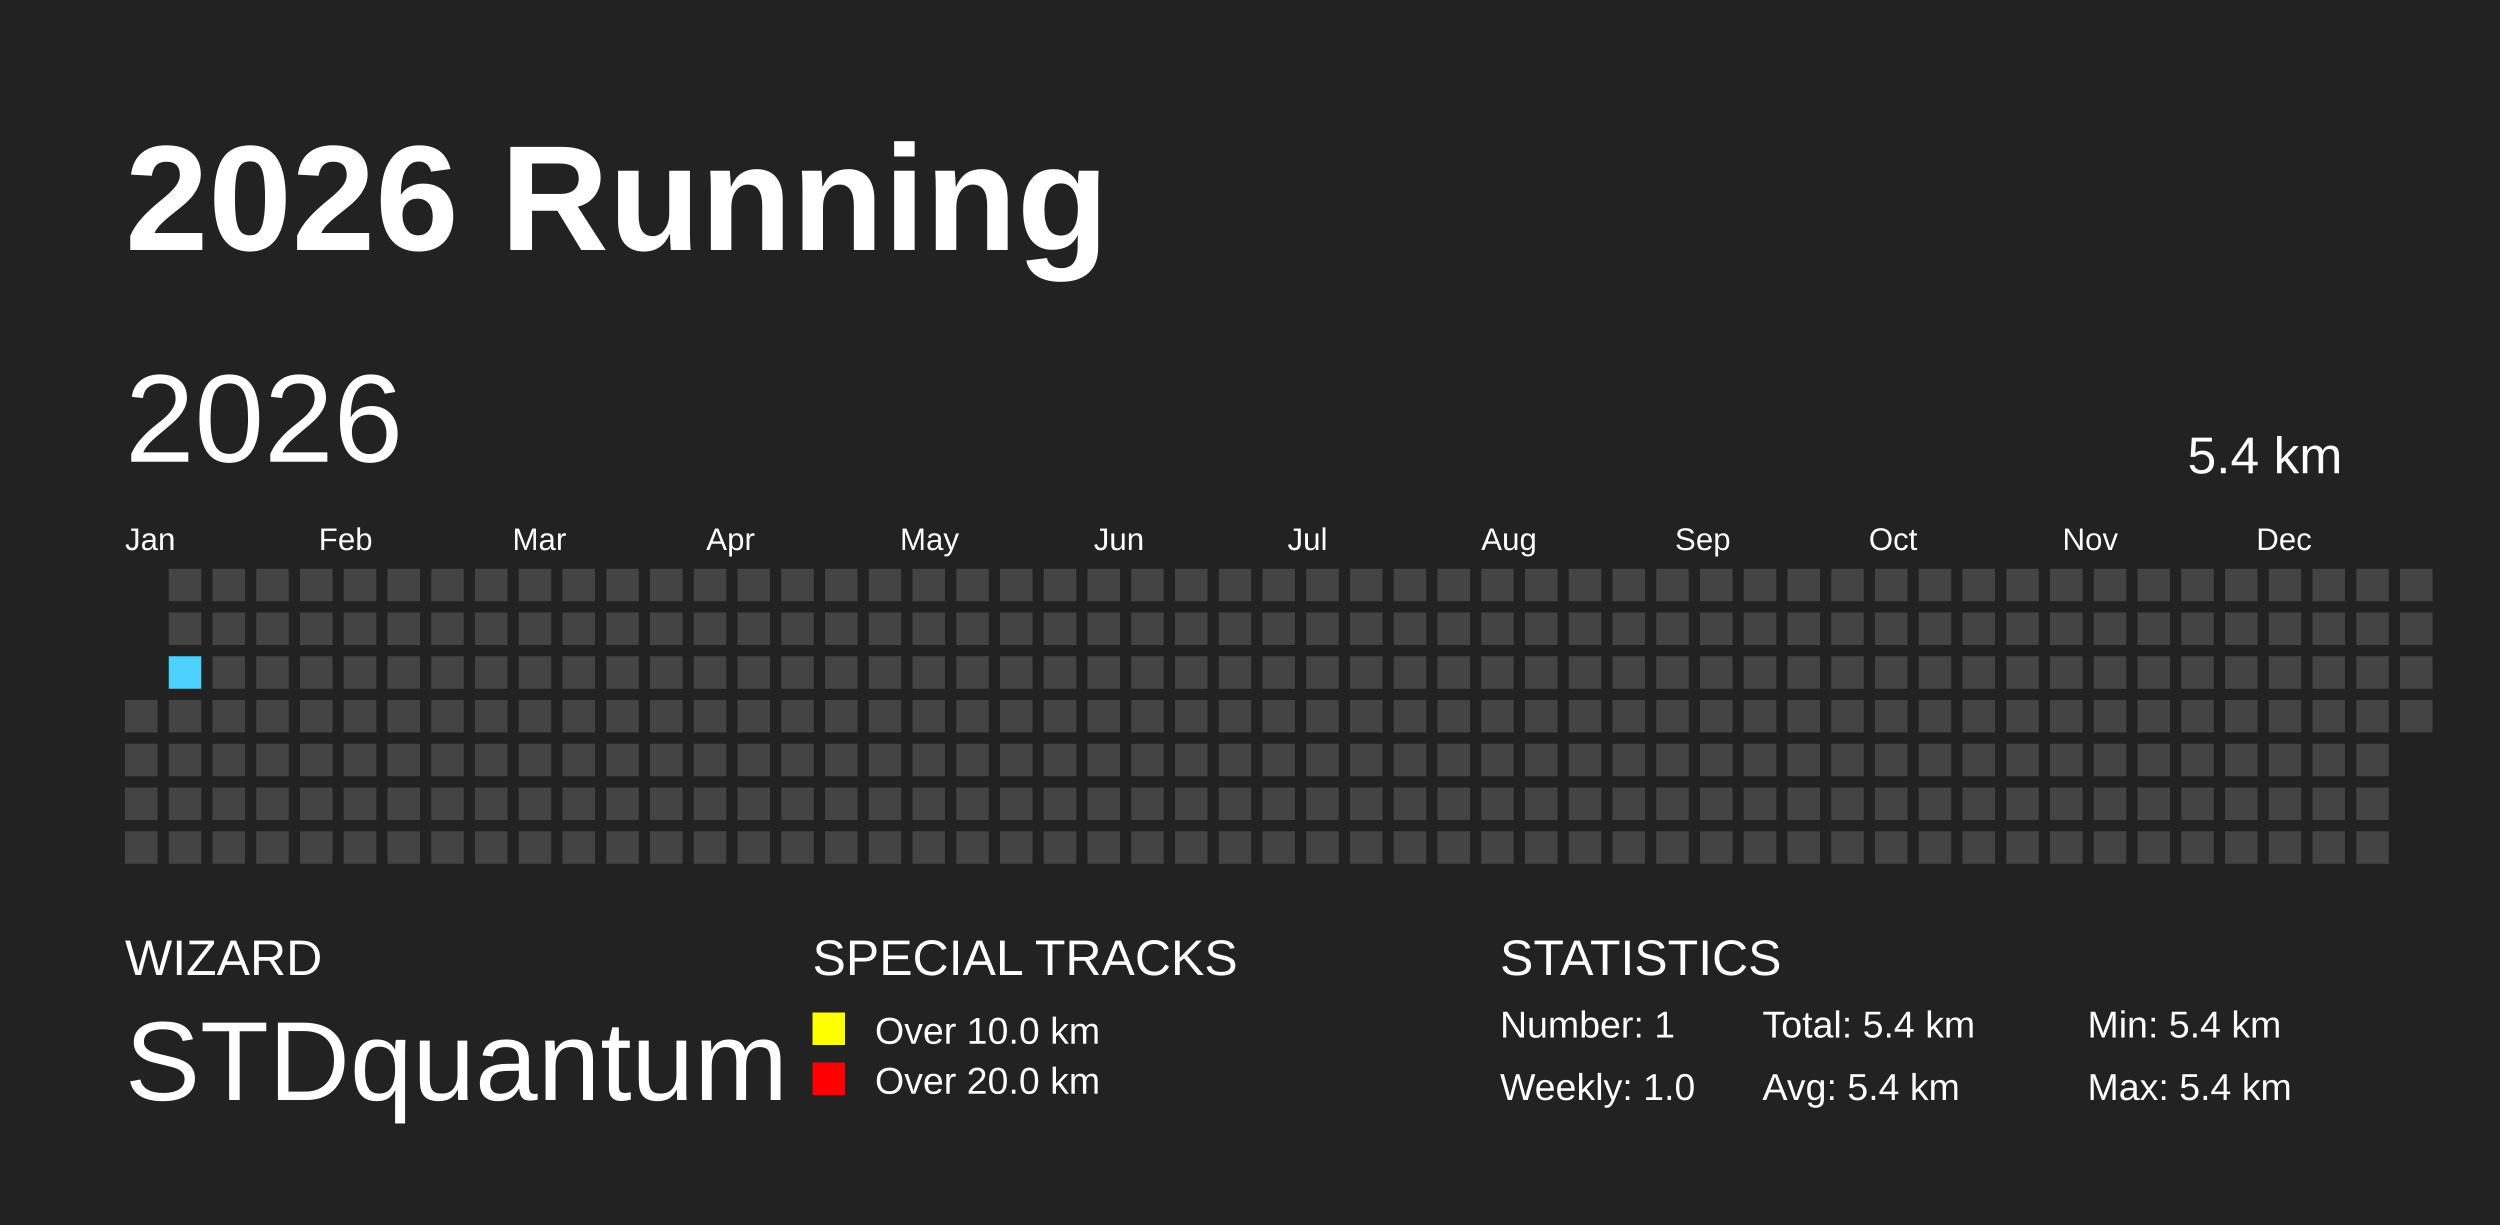
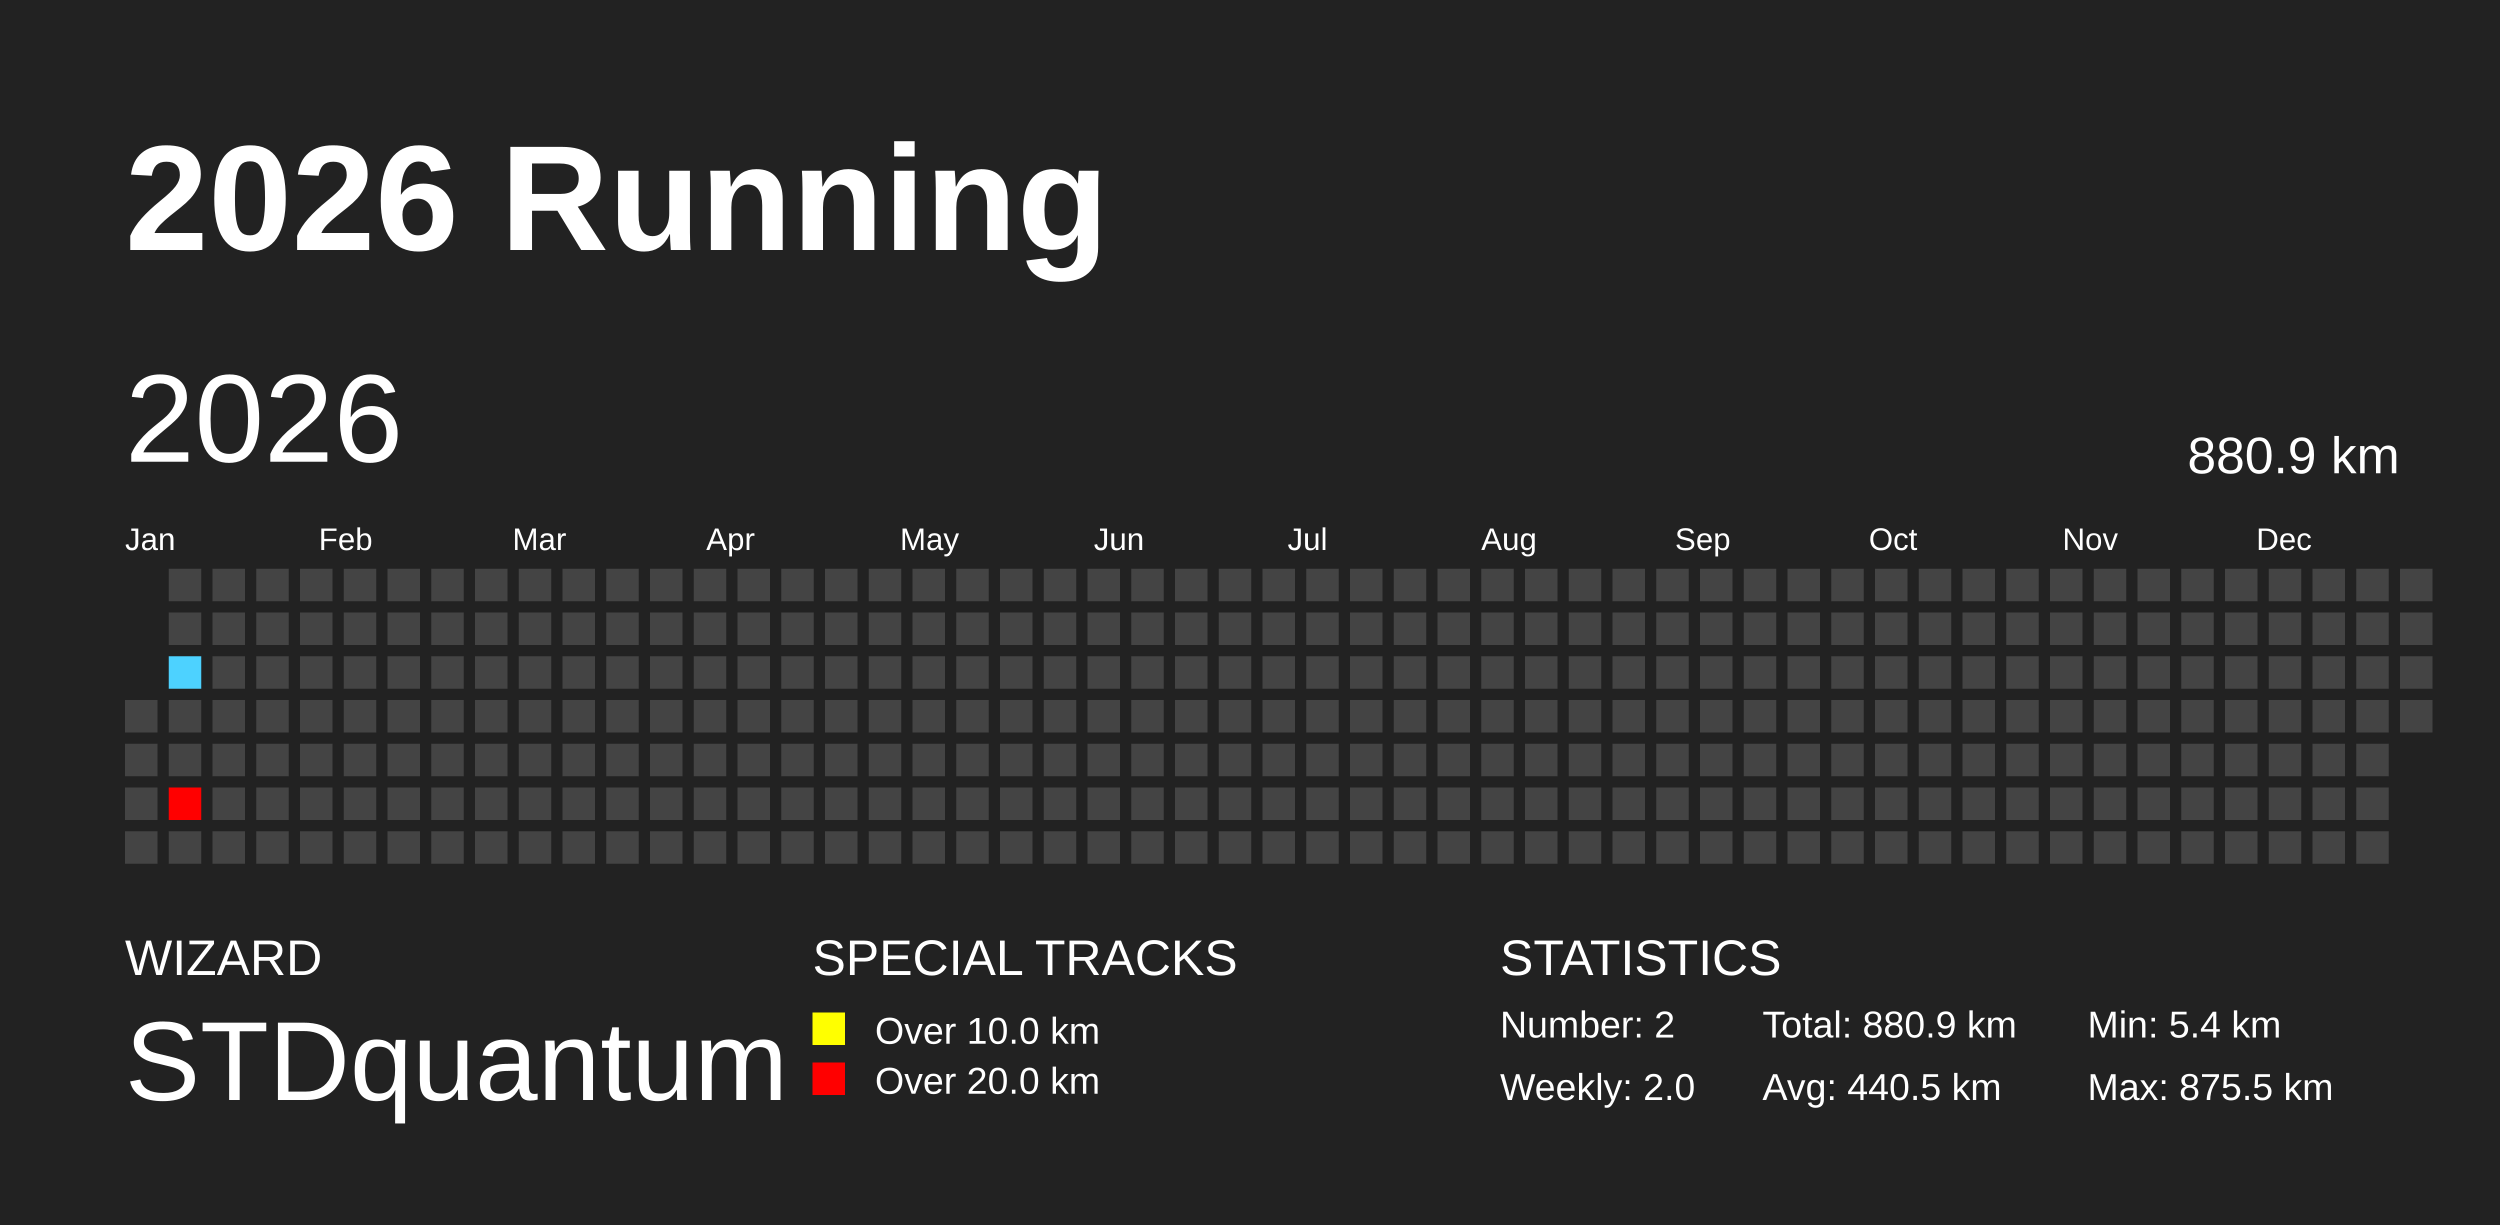
<svg xmlns="http://www.w3.org/2000/svg" baseProfile="full" height="98mm" version="1.1" viewBox="0,0,200,98" width="200mm">
  <defs />
  <rect fill="#222222" height="98" width="200" x="0" y="0" />
  <text fill="#FFFFFF" style="font-size:12px; font-family:Arial; font-weight:bold;" x="10" y="20">2026 Running</text>
  <text fill="#FFFFFF" style="font-size:4px; font-family:Arial" x="10" y="78">WIZARD</text>
  <text fill="#FFFFFF" style="font-size:9px; font-family:Arial" x="10" y="88">STDquantum</text>
  <text fill="#FFFFFF" style="font-size:4px; font-family:Arial" x="65" y="78">SPECIAL TRACKS</text>
  <rect fill="yellow" height="2.6" width="2.6" x="65" y="81" />
  <text fill="#FFFFFF" style="font-size:3px; font-family:Arial" x="70" y="83.5">Over 10.0 km</text>
  <rect fill="red" height="2.6" width="2.6" x="65" y="85" />
  <text fill="#FFFFFF" style="font-size:3px; font-family:Arial" x="70" y="87.5">Over 20.0 km</text>
  <text fill="#FFFFFF" style="font-size:4px; font-family:Arial" x="120" y="78">STATISTICS</text>
-   <text fill="#FFFFFF" style="font-size:3px; font-family:Arial" x="120" y="83">Number: 1</text>
-   <text fill="#FFFFFF" style="font-size:3px; font-family:Arial" x="120" y="88">Weekly: 1.0</text>
-   <text fill="#FFFFFF" style="font-size:3px; font-family:Arial" x="141" y="83">Total: 5.4 km</text>
-   <text fill="#FFFFFF" style="font-size:3px; font-family:Arial" x="141" y="88">Avg: 5.4 km</text>
+   <text fill="#FFFFFF" style="font-size:3px; font-family:Arial" x="120" y="83">Number: 2</text>
+   <text fill="#FFFFFF" style="font-size:3px; font-family:Arial" x="120" y="88">Weekly: 2.0</text>
+   <text fill="#FFFFFF" style="font-size:3px; font-family:Arial" x="141" y="83">Total: 880.9 km</text>
+   <text fill="#FFFFFF" style="font-size:3px; font-family:Arial" x="141" y="88">Avg: 440.5 km</text>
  <text fill="#FFFFFF" style="font-size:3px; font-family:Arial" x="167" y="83">Min: 5.4 km</text>
-   <text fill="#FFFFFF" style="font-size:3px; font-family:Arial" x="167" y="88">Max: 5.4 km</text>
+   <text fill="#FFFFFF" style="font-size:3px; font-family:Arial" x="167" y="88">Max: 875.5 km</text>
  <text dominant-baseline="hanging" fill="#FFFFFF" style="font-size:10.0px; font-family:Arial;" x="10" y="30">2026</text>
-   <text dominant-baseline="hanging" fill="#FFFFFF" style="font-size:4.125px; font-family:Arial;" x="175" y="35">5.4 km</text>
+   <text dominant-baseline="hanging" fill="#FFFFFF" style="font-size:4.125px; font-family:Arial;" x="175" y="35">880.9 km</text>
  <text fill="#FFFFFF" style="font-size:2.5px; font-family:Arial" x="10.0" y="44">Jan</text>
  <text fill="#FFFFFF" style="font-size:2.5px; font-family:Arial" x="25.5" y="44">Feb</text>
  <text fill="#FFFFFF" style="font-size:2.5px; font-family:Arial" x="41.0" y="44">Mar</text>
  <text fill="#FFFFFF" style="font-size:2.5px; font-family:Arial" x="56.5" y="44">Apr</text>
  <text fill="#FFFFFF" style="font-size:2.5px; font-family:Arial" x="72.0" y="44">May</text>
  <text fill="#FFFFFF" style="font-size:2.5px; font-family:Arial" x="87.5" y="44">Jun</text>
  <text fill="#FFFFFF" style="font-size:2.5px; font-family:Arial" x="103.0" y="44">Jul</text>
  <text fill="#FFFFFF" style="font-size:2.5px; font-family:Arial" x="118.5" y="44">Aug</text>
  <text fill="#FFFFFF" style="font-size:2.5px; font-family:Arial" x="134.0" y="44">Sep</text>
  <text fill="#FFFFFF" style="font-size:2.5px; font-family:Arial" x="149.5" y="44">Oct</text>
  <text fill="#FFFFFF" style="font-size:2.5px; font-family:Arial" x="165.0" y="44">Nov</text>
  <text fill="#FFFFFF" style="font-size:2.5px; font-family:Arial" x="180.5" y="44">Dec</text>
  <rect fill="#444444" height="2.6" width="2.6" x="10.0" y="56.0" />
  <rect fill="#444444" height="2.6" width="2.6" x="10.0" y="59.5" />
  <rect fill="#444444" height="2.6" width="2.6" x="10.0" y="63.0" />
  <rect fill="#444444" height="2.6" width="2.6" x="10.0" y="66.5" />
  <rect fill="#444444" height="2.6" width="2.6" x="13.5" y="45.5" />
  <rect fill="#444444" height="2.6" width="2.6" x="13.5" y="49.0" />
-   <rect fill="#4DD2FF" height="2.6" width="2.6" x="13.5" y="52.5" />
+   <rect fill="#4dd2ff" height="2.6" width="2.6" x="13.5" y="52.5" />
  <rect fill="#444444" height="2.6" width="2.6" x="13.5" y="56.0" />
  <rect fill="#444444" height="2.6" width="2.6" x="13.5" y="59.5" />
-   <rect fill="#444444" height="2.6" width="2.6" x="13.5" y="63.0" />
+   <rect fill="red" height="2.6" width="2.6" x="13.5" y="63.0" />
  <rect fill="#444444" height="2.6" width="2.6" x="13.5" y="66.5" />
  <rect fill="#444444" height="2.6" width="2.6" x="17.0" y="45.5" />
  <rect fill="#444444" height="2.6" width="2.6" x="17.0" y="49.0" />
  <rect fill="#444444" height="2.6" width="2.6" x="17.0" y="52.5" />
  <rect fill="#444444" height="2.6" width="2.6" x="17.0" y="56.0" />
  <rect fill="#444444" height="2.6" width="2.6" x="17.0" y="59.5" />
  <rect fill="#444444" height="2.6" width="2.6" x="17.0" y="63.0" />
  <rect fill="#444444" height="2.6" width="2.6" x="17.0" y="66.5" />
  <rect fill="#444444" height="2.6" width="2.6" x="20.5" y="45.5" />
  <rect fill="#444444" height="2.6" width="2.6" x="20.5" y="49.0" />
  <rect fill="#444444" height="2.6" width="2.6" x="20.5" y="52.5" />
  <rect fill="#444444" height="2.6" width="2.6" x="20.5" y="56.0" />
  <rect fill="#444444" height="2.6" width="2.6" x="20.5" y="59.5" />
  <rect fill="#444444" height="2.6" width="2.6" x="20.5" y="63.0" />
  <rect fill="#444444" height="2.6" width="2.6" x="20.5" y="66.5" />
  <rect fill="#444444" height="2.6" width="2.6" x="24.0" y="45.5" />
  <rect fill="#444444" height="2.6" width="2.6" x="24.0" y="49.0" />
  <rect fill="#444444" height="2.6" width="2.6" x="24.0" y="52.5" />
  <rect fill="#444444" height="2.6" width="2.6" x="24.0" y="56.0" />
  <rect fill="#444444" height="2.6" width="2.6" x="24.0" y="59.5" />
  <rect fill="#444444" height="2.6" width="2.6" x="24.0" y="63.0" />
  <rect fill="#444444" height="2.6" width="2.6" x="24.0" y="66.5" />
  <rect fill="#444444" height="2.6" width="2.6" x="27.5" y="45.5" />
  <rect fill="#444444" height="2.6" width="2.6" x="27.5" y="49.0" />
  <rect fill="#444444" height="2.6" width="2.6" x="27.5" y="52.5" />
  <rect fill="#444444" height="2.6" width="2.6" x="27.5" y="56.0" />
  <rect fill="#444444" height="2.6" width="2.6" x="27.5" y="59.5" />
  <rect fill="#444444" height="2.6" width="2.6" x="27.5" y="63.0" />
  <rect fill="#444444" height="2.6" width="2.6" x="27.5" y="66.5" />
  <rect fill="#444444" height="2.6" width="2.6" x="31.0" y="45.5" />
  <rect fill="#444444" height="2.6" width="2.6" x="31.0" y="49.0" />
  <rect fill="#444444" height="2.6" width="2.6" x="31.0" y="52.5" />
  <rect fill="#444444" height="2.6" width="2.6" x="31.0" y="56.0" />
  <rect fill="#444444" height="2.6" width="2.6" x="31.0" y="59.5" />
  <rect fill="#444444" height="2.6" width="2.6" x="31.0" y="63.0" />
  <rect fill="#444444" height="2.6" width="2.6" x="31.0" y="66.5" />
  <rect fill="#444444" height="2.6" width="2.6" x="34.5" y="45.5" />
  <rect fill="#444444" height="2.6" width="2.6" x="34.5" y="49.0" />
  <rect fill="#444444" height="2.6" width="2.6" x="34.5" y="52.5" />
  <rect fill="#444444" height="2.6" width="2.6" x="34.5" y="56.0" />
  <rect fill="#444444" height="2.6" width="2.6" x="34.5" y="59.5" />
  <rect fill="#444444" height="2.6" width="2.6" x="34.5" y="63.0" />
  <rect fill="#444444" height="2.6" width="2.6" x="34.5" y="66.5" />
  <rect fill="#444444" height="2.6" width="2.6" x="38.0" y="45.5" />
  <rect fill="#444444" height="2.6" width="2.6" x="38.0" y="49.0" />
  <rect fill="#444444" height="2.6" width="2.6" x="38.0" y="52.5" />
  <rect fill="#444444" height="2.6" width="2.6" x="38.0" y="56.0" />
  <rect fill="#444444" height="2.6" width="2.6" x="38.0" y="59.5" />
  <rect fill="#444444" height="2.6" width="2.6" x="38.0" y="63.0" />
  <rect fill="#444444" height="2.6" width="2.6" x="38.0" y="66.5" />
  <rect fill="#444444" height="2.6" width="2.6" x="41.5" y="45.5" />
  <rect fill="#444444" height="2.6" width="2.6" x="41.5" y="49.0" />
  <rect fill="#444444" height="2.6" width="2.6" x="41.5" y="52.5" />
  <rect fill="#444444" height="2.6" width="2.6" x="41.5" y="56.0" />
  <rect fill="#444444" height="2.6" width="2.6" x="41.5" y="59.5" />
  <rect fill="#444444" height="2.6" width="2.6" x="41.5" y="63.0" />
  <rect fill="#444444" height="2.6" width="2.6" x="41.5" y="66.5" />
  <rect fill="#444444" height="2.6" width="2.6" x="45.0" y="45.5" />
  <rect fill="#444444" height="2.6" width="2.6" x="45.0" y="49.0" />
  <rect fill="#444444" height="2.6" width="2.6" x="45.0" y="52.5" />
  <rect fill="#444444" height="2.6" width="2.6" x="45.0" y="56.0" />
  <rect fill="#444444" height="2.6" width="2.6" x="45.0" y="59.5" />
  <rect fill="#444444" height="2.6" width="2.6" x="45.0" y="63.0" />
  <rect fill="#444444" height="2.6" width="2.6" x="45.0" y="66.5" />
  <rect fill="#444444" height="2.6" width="2.6" x="48.5" y="45.5" />
  <rect fill="#444444" height="2.6" width="2.6" x="48.5" y="49.0" />
  <rect fill="#444444" height="2.6" width="2.6" x="48.5" y="52.5" />
  <rect fill="#444444" height="2.6" width="2.6" x="48.5" y="56.0" />
  <rect fill="#444444" height="2.6" width="2.6" x="48.5" y="59.5" />
  <rect fill="#444444" height="2.6" width="2.6" x="48.5" y="63.0" />
  <rect fill="#444444" height="2.6" width="2.6" x="48.5" y="66.5" />
  <rect fill="#444444" height="2.6" width="2.6" x="52.0" y="45.5" />
  <rect fill="#444444" height="2.6" width="2.6" x="52.0" y="49.0" />
  <rect fill="#444444" height="2.6" width="2.6" x="52.0" y="52.5" />
  <rect fill="#444444" height="2.6" width="2.6" x="52.0" y="56.0" />
  <rect fill="#444444" height="2.6" width="2.6" x="52.0" y="59.5" />
  <rect fill="#444444" height="2.6" width="2.6" x="52.0" y="63.0" />
  <rect fill="#444444" height="2.6" width="2.6" x="52.0" y="66.5" />
  <rect fill="#444444" height="2.6" width="2.6" x="55.5" y="45.5" />
  <rect fill="#444444" height="2.6" width="2.6" x="55.5" y="49.0" />
  <rect fill="#444444" height="2.6" width="2.6" x="55.5" y="52.5" />
  <rect fill="#444444" height="2.6" width="2.6" x="55.5" y="56.0" />
  <rect fill="#444444" height="2.6" width="2.6" x="55.5" y="59.5" />
  <rect fill="#444444" height="2.6" width="2.6" x="55.5" y="63.0" />
  <rect fill="#444444" height="2.6" width="2.6" x="55.5" y="66.5" />
  <rect fill="#444444" height="2.6" width="2.6" x="59.0" y="45.5" />
  <rect fill="#444444" height="2.6" width="2.6" x="59.0" y="49.0" />
  <rect fill="#444444" height="2.6" width="2.6" x="59.0" y="52.5" />
  <rect fill="#444444" height="2.6" width="2.6" x="59.0" y="56.0" />
  <rect fill="#444444" height="2.6" width="2.6" x="59.0" y="59.5" />
  <rect fill="#444444" height="2.6" width="2.6" x="59.0" y="63.0" />
  <rect fill="#444444" height="2.6" width="2.6" x="59.0" y="66.5" />
  <rect fill="#444444" height="2.6" width="2.6" x="62.5" y="45.5" />
  <rect fill="#444444" height="2.6" width="2.6" x="62.5" y="49.0" />
  <rect fill="#444444" height="2.6" width="2.6" x="62.5" y="52.5" />
  <rect fill="#444444" height="2.6" width="2.6" x="62.5" y="56.0" />
  <rect fill="#444444" height="2.6" width="2.6" x="62.5" y="59.5" />
  <rect fill="#444444" height="2.6" width="2.6" x="62.5" y="63.0" />
  <rect fill="#444444" height="2.6" width="2.6" x="62.5" y="66.5" />
  <rect fill="#444444" height="2.6" width="2.6" x="66.0" y="45.5" />
  <rect fill="#444444" height="2.6" width="2.6" x="66.0" y="49.0" />
  <rect fill="#444444" height="2.6" width="2.6" x="66.0" y="52.5" />
  <rect fill="#444444" height="2.6" width="2.6" x="66.0" y="56.0" />
  <rect fill="#444444" height="2.6" width="2.6" x="66.0" y="59.5" />
  <rect fill="#444444" height="2.6" width="2.6" x="66.0" y="63.0" />
  <rect fill="#444444" height="2.6" width="2.6" x="66.0" y="66.5" />
  <rect fill="#444444" height="2.6" width="2.6" x="69.5" y="45.5" />
  <rect fill="#444444" height="2.6" width="2.6" x="69.5" y="49.0" />
  <rect fill="#444444" height="2.6" width="2.6" x="69.5" y="52.5" />
  <rect fill="#444444" height="2.6" width="2.6" x="69.5" y="56.0" />
  <rect fill="#444444" height="2.6" width="2.6" x="69.5" y="59.5" />
  <rect fill="#444444" height="2.6" width="2.6" x="69.5" y="63.0" />
  <rect fill="#444444" height="2.6" width="2.6" x="69.5" y="66.5" />
  <rect fill="#444444" height="2.6" width="2.6" x="73.0" y="45.5" />
  <rect fill="#444444" height="2.6" width="2.6" x="73.0" y="49.0" />
  <rect fill="#444444" height="2.6" width="2.6" x="73.0" y="52.5" />
  <rect fill="#444444" height="2.6" width="2.6" x="73.0" y="56.0" />
  <rect fill="#444444" height="2.6" width="2.6" x="73.0" y="59.5" />
  <rect fill="#444444" height="2.6" width="2.6" x="73.0" y="63.0" />
  <rect fill="#444444" height="2.6" width="2.6" x="73.0" y="66.5" />
  <rect fill="#444444" height="2.6" width="2.6" x="76.5" y="45.5" />
  <rect fill="#444444" height="2.6" width="2.6" x="76.5" y="49.0" />
  <rect fill="#444444" height="2.6" width="2.6" x="76.5" y="52.5" />
  <rect fill="#444444" height="2.6" width="2.6" x="76.5" y="56.0" />
  <rect fill="#444444" height="2.6" width="2.6" x="76.5" y="59.5" />
  <rect fill="#444444" height="2.6" width="2.6" x="76.5" y="63.0" />
  <rect fill="#444444" height="2.6" width="2.6" x="76.5" y="66.5" />
  <rect fill="#444444" height="2.6" width="2.6" x="80.0" y="45.5" />
  <rect fill="#444444" height="2.6" width="2.6" x="80.0" y="49.0" />
  <rect fill="#444444" height="2.6" width="2.6" x="80.0" y="52.5" />
  <rect fill="#444444" height="2.6" width="2.6" x="80.0" y="56.0" />
  <rect fill="#444444" height="2.6" width="2.6" x="80.0" y="59.5" />
  <rect fill="#444444" height="2.6" width="2.6" x="80.0" y="63.0" />
  <rect fill="#444444" height="2.6" width="2.6" x="80.0" y="66.5" />
  <rect fill="#444444" height="2.6" width="2.6" x="83.5" y="45.5" />
  <rect fill="#444444" height="2.6" width="2.6" x="83.5" y="49.0" />
  <rect fill="#444444" height="2.6" width="2.6" x="83.5" y="52.5" />
  <rect fill="#444444" height="2.6" width="2.6" x="83.5" y="56.0" />
  <rect fill="#444444" height="2.6" width="2.6" x="83.5" y="59.5" />
  <rect fill="#444444" height="2.6" width="2.6" x="83.5" y="63.0" />
  <rect fill="#444444" height="2.6" width="2.6" x="83.5" y="66.5" />
  <rect fill="#444444" height="2.6" width="2.6" x="87.0" y="45.5" />
  <rect fill="#444444" height="2.6" width="2.6" x="87.0" y="49.0" />
  <rect fill="#444444" height="2.6" width="2.6" x="87.0" y="52.5" />
  <rect fill="#444444" height="2.6" width="2.6" x="87.0" y="56.0" />
  <rect fill="#444444" height="2.6" width="2.6" x="87.0" y="59.5" />
  <rect fill="#444444" height="2.6" width="2.6" x="87.0" y="63.0" />
  <rect fill="#444444" height="2.6" width="2.6" x="87.0" y="66.5" />
  <rect fill="#444444" height="2.6" width="2.6" x="90.5" y="45.5" />
  <rect fill="#444444" height="2.6" width="2.6" x="90.5" y="49.0" />
  <rect fill="#444444" height="2.6" width="2.6" x="90.5" y="52.5" />
  <rect fill="#444444" height="2.6" width="2.6" x="90.5" y="56.0" />
  <rect fill="#444444" height="2.6" width="2.6" x="90.5" y="59.5" />
  <rect fill="#444444" height="2.6" width="2.6" x="90.5" y="63.0" />
  <rect fill="#444444" height="2.6" width="2.6" x="90.5" y="66.5" />
  <rect fill="#444444" height="2.6" width="2.6" x="94.0" y="45.5" />
  <rect fill="#444444" height="2.6" width="2.6" x="94.0" y="49.0" />
  <rect fill="#444444" height="2.6" width="2.6" x="94.0" y="52.5" />
  <rect fill="#444444" height="2.6" width="2.6" x="94.0" y="56.0" />
  <rect fill="#444444" height="2.6" width="2.6" x="94.0" y="59.5" />
  <rect fill="#444444" height="2.6" width="2.6" x="94.0" y="63.0" />
  <rect fill="#444444" height="2.6" width="2.6" x="94.0" y="66.5" />
  <rect fill="#444444" height="2.6" width="2.6" x="97.5" y="45.5" />
  <rect fill="#444444" height="2.6" width="2.6" x="97.5" y="49.0" />
  <rect fill="#444444" height="2.6" width="2.6" x="97.5" y="52.5" />
  <rect fill="#444444" height="2.6" width="2.6" x="97.5" y="56.0" />
  <rect fill="#444444" height="2.6" width="2.6" x="97.5" y="59.5" />
  <rect fill="#444444" height="2.6" width="2.6" x="97.5" y="63.0" />
  <rect fill="#444444" height="2.6" width="2.6" x="97.5" y="66.5" />
  <rect fill="#444444" height="2.6" width="2.6" x="101.0" y="45.5" />
  <rect fill="#444444" height="2.6" width="2.6" x="101.0" y="49.0" />
  <rect fill="#444444" height="2.6" width="2.6" x="101.0" y="52.5" />
  <rect fill="#444444" height="2.6" width="2.6" x="101.0" y="56.0" />
  <rect fill="#444444" height="2.6" width="2.6" x="101.0" y="59.5" />
  <rect fill="#444444" height="2.6" width="2.6" x="101.0" y="63.0" />
  <rect fill="#444444" height="2.6" width="2.6" x="101.0" y="66.5" />
  <rect fill="#444444" height="2.6" width="2.6" x="104.5" y="45.5" />
  <rect fill="#444444" height="2.6" width="2.6" x="104.5" y="49.0" />
  <rect fill="#444444" height="2.6" width="2.6" x="104.5" y="52.5" />
  <rect fill="#444444" height="2.6" width="2.6" x="104.5" y="56.0" />
  <rect fill="#444444" height="2.6" width="2.6" x="104.5" y="59.5" />
  <rect fill="#444444" height="2.6" width="2.6" x="104.5" y="63.0" />
  <rect fill="#444444" height="2.6" width="2.6" x="104.5" y="66.5" />
  <rect fill="#444444" height="2.6" width="2.6" x="108.0" y="45.5" />
  <rect fill="#444444" height="2.6" width="2.6" x="108.0" y="49.0" />
  <rect fill="#444444" height="2.6" width="2.6" x="108.0" y="52.5" />
  <rect fill="#444444" height="2.6" width="2.6" x="108.0" y="56.0" />
  <rect fill="#444444" height="2.6" width="2.6" x="108.0" y="59.5" />
  <rect fill="#444444" height="2.6" width="2.6" x="108.0" y="63.0" />
  <rect fill="#444444" height="2.6" width="2.6" x="108.0" y="66.5" />
  <rect fill="#444444" height="2.6" width="2.6" x="111.5" y="45.5" />
  <rect fill="#444444" height="2.6" width="2.6" x="111.5" y="49.0" />
  <rect fill="#444444" height="2.6" width="2.6" x="111.5" y="52.5" />
  <rect fill="#444444" height="2.6" width="2.6" x="111.5" y="56.0" />
  <rect fill="#444444" height="2.6" width="2.6" x="111.5" y="59.5" />
  <rect fill="#444444" height="2.6" width="2.6" x="111.5" y="63.0" />
  <rect fill="#444444" height="2.6" width="2.6" x="111.5" y="66.5" />
  <rect fill="#444444" height="2.6" width="2.6" x="115.0" y="45.5" />
  <rect fill="#444444" height="2.6" width="2.6" x="115.0" y="49.0" />
  <rect fill="#444444" height="2.6" width="2.6" x="115.0" y="52.5" />
  <rect fill="#444444" height="2.6" width="2.6" x="115.0" y="56.0" />
  <rect fill="#444444" height="2.6" width="2.6" x="115.0" y="59.5" />
  <rect fill="#444444" height="2.6" width="2.6" x="115.0" y="63.0" />
  <rect fill="#444444" height="2.6" width="2.6" x="115.0" y="66.5" />
  <rect fill="#444444" height="2.6" width="2.6" x="118.5" y="45.5" />
  <rect fill="#444444" height="2.6" width="2.6" x="118.5" y="49.0" />
  <rect fill="#444444" height="2.6" width="2.6" x="118.5" y="52.5" />
  <rect fill="#444444" height="2.6" width="2.6" x="118.5" y="56.0" />
  <rect fill="#444444" height="2.6" width="2.6" x="118.5" y="59.5" />
  <rect fill="#444444" height="2.6" width="2.6" x="118.5" y="63.0" />
  <rect fill="#444444" height="2.6" width="2.6" x="118.5" y="66.5" />
  <rect fill="#444444" height="2.6" width="2.6" x="122.0" y="45.5" />
  <rect fill="#444444" height="2.6" width="2.6" x="122.0" y="49.0" />
  <rect fill="#444444" height="2.6" width="2.6" x="122.0" y="52.5" />
  <rect fill="#444444" height="2.6" width="2.6" x="122.0" y="56.0" />
  <rect fill="#444444" height="2.6" width="2.6" x="122.0" y="59.5" />
  <rect fill="#444444" height="2.6" width="2.6" x="122.0" y="63.0" />
  <rect fill="#444444" height="2.6" width="2.6" x="122.0" y="66.5" />
  <rect fill="#444444" height="2.6" width="2.6" x="125.5" y="45.5" />
  <rect fill="#444444" height="2.6" width="2.6" x="125.5" y="49.0" />
  <rect fill="#444444" height="2.6" width="2.6" x="125.5" y="52.5" />
  <rect fill="#444444" height="2.6" width="2.6" x="125.5" y="56.0" />
  <rect fill="#444444" height="2.6" width="2.6" x="125.5" y="59.5" />
  <rect fill="#444444" height="2.6" width="2.6" x="125.5" y="63.0" />
  <rect fill="#444444" height="2.6" width="2.6" x="125.5" y="66.5" />
  <rect fill="#444444" height="2.6" width="2.6" x="129.0" y="45.5" />
  <rect fill="#444444" height="2.6" width="2.6" x="129.0" y="49.0" />
  <rect fill="#444444" height="2.6" width="2.6" x="129.0" y="52.5" />
  <rect fill="#444444" height="2.6" width="2.6" x="129.0" y="56.0" />
  <rect fill="#444444" height="2.6" width="2.6" x="129.0" y="59.5" />
  <rect fill="#444444" height="2.6" width="2.6" x="129.0" y="63.0" />
  <rect fill="#444444" height="2.6" width="2.6" x="129.0" y="66.5" />
  <rect fill="#444444" height="2.6" width="2.6" x="132.5" y="45.5" />
  <rect fill="#444444" height="2.6" width="2.6" x="132.5" y="49.0" />
  <rect fill="#444444" height="2.6" width="2.6" x="132.5" y="52.5" />
  <rect fill="#444444" height="2.6" width="2.6" x="132.5" y="56.0" />
  <rect fill="#444444" height="2.6" width="2.6" x="132.5" y="59.5" />
  <rect fill="#444444" height="2.6" width="2.6" x="132.5" y="63.0" />
  <rect fill="#444444" height="2.6" width="2.6" x="132.5" y="66.5" />
  <rect fill="#444444" height="2.6" width="2.6" x="136.0" y="45.5" />
  <rect fill="#444444" height="2.6" width="2.6" x="136.0" y="49.0" />
  <rect fill="#444444" height="2.6" width="2.6" x="136.0" y="52.5" />
  <rect fill="#444444" height="2.6" width="2.6" x="136.0" y="56.0" />
  <rect fill="#444444" height="2.6" width="2.6" x="136.0" y="59.5" />
  <rect fill="#444444" height="2.6" width="2.6" x="136.0" y="63.0" />
  <rect fill="#444444" height="2.6" width="2.6" x="136.0" y="66.5" />
  <rect fill="#444444" height="2.6" width="2.6" x="139.5" y="45.5" />
  <rect fill="#444444" height="2.6" width="2.6" x="139.5" y="49.0" />
  <rect fill="#444444" height="2.6" width="2.6" x="139.5" y="52.5" />
  <rect fill="#444444" height="2.6" width="2.6" x="139.5" y="56.0" />
  <rect fill="#444444" height="2.6" width="2.6" x="139.5" y="59.5" />
  <rect fill="#444444" height="2.6" width="2.6" x="139.5" y="63.0" />
  <rect fill="#444444" height="2.6" width="2.6" x="139.5" y="66.5" />
  <rect fill="#444444" height="2.6" width="2.6" x="143.0" y="45.5" />
  <rect fill="#444444" height="2.6" width="2.6" x="143.0" y="49.0" />
  <rect fill="#444444" height="2.6" width="2.6" x="143.0" y="52.5" />
  <rect fill="#444444" height="2.6" width="2.6" x="143.0" y="56.0" />
  <rect fill="#444444" height="2.6" width="2.6" x="143.0" y="59.5" />
  <rect fill="#444444" height="2.6" width="2.6" x="143.0" y="63.0" />
  <rect fill="#444444" height="2.6" width="2.6" x="143.0" y="66.5" />
  <rect fill="#444444" height="2.6" width="2.6" x="146.5" y="45.5" />
  <rect fill="#444444" height="2.6" width="2.6" x="146.5" y="49.0" />
  <rect fill="#444444" height="2.6" width="2.6" x="146.5" y="52.5" />
  <rect fill="#444444" height="2.6" width="2.6" x="146.5" y="56.0" />
  <rect fill="#444444" height="2.6" width="2.6" x="146.5" y="59.5" />
  <rect fill="#444444" height="2.6" width="2.6" x="146.5" y="63.0" />
  <rect fill="#444444" height="2.6" width="2.6" x="146.5" y="66.5" />
  <rect fill="#444444" height="2.6" width="2.6" x="150.0" y="45.5" />
  <rect fill="#444444" height="2.6" width="2.6" x="150.0" y="49.0" />
  <rect fill="#444444" height="2.6" width="2.6" x="150.0" y="52.5" />
  <rect fill="#444444" height="2.6" width="2.6" x="150.0" y="56.0" />
  <rect fill="#444444" height="2.6" width="2.6" x="150.0" y="59.5" />
  <rect fill="#444444" height="2.6" width="2.6" x="150.0" y="63.0" />
  <rect fill="#444444" height="2.6" width="2.6" x="150.0" y="66.5" />
  <rect fill="#444444" height="2.6" width="2.6" x="153.5" y="45.5" />
  <rect fill="#444444" height="2.6" width="2.6" x="153.5" y="49.0" />
  <rect fill="#444444" height="2.6" width="2.6" x="153.5" y="52.5" />
  <rect fill="#444444" height="2.6" width="2.6" x="153.5" y="56.0" />
  <rect fill="#444444" height="2.6" width="2.6" x="153.5" y="59.5" />
  <rect fill="#444444" height="2.6" width="2.6" x="153.5" y="63.0" />
  <rect fill="#444444" height="2.6" width="2.6" x="153.5" y="66.5" />
  <rect fill="#444444" height="2.6" width="2.6" x="157.0" y="45.5" />
  <rect fill="#444444" height="2.6" width="2.6" x="157.0" y="49.0" />
  <rect fill="#444444" height="2.6" width="2.6" x="157.0" y="52.5" />
  <rect fill="#444444" height="2.6" width="2.6" x="157.0" y="56.0" />
  <rect fill="#444444" height="2.6" width="2.6" x="157.0" y="59.5" />
  <rect fill="#444444" height="2.6" width="2.6" x="157.0" y="63.0" />
  <rect fill="#444444" height="2.6" width="2.6" x="157.0" y="66.5" />
  <rect fill="#444444" height="2.6" width="2.6" x="160.5" y="45.5" />
  <rect fill="#444444" height="2.6" width="2.6" x="160.5" y="49.0" />
  <rect fill="#444444" height="2.6" width="2.6" x="160.5" y="52.5" />
  <rect fill="#444444" height="2.6" width="2.6" x="160.5" y="56.0" />
  <rect fill="#444444" height="2.6" width="2.6" x="160.5" y="59.5" />
  <rect fill="#444444" height="2.6" width="2.6" x="160.5" y="63.0" />
  <rect fill="#444444" height="2.6" width="2.6" x="160.5" y="66.5" />
  <rect fill="#444444" height="2.6" width="2.6" x="164.0" y="45.5" />
  <rect fill="#444444" height="2.6" width="2.6" x="164.0" y="49.0" />
  <rect fill="#444444" height="2.6" width="2.6" x="164.0" y="52.5" />
  <rect fill="#444444" height="2.6" width="2.6" x="164.0" y="56.0" />
  <rect fill="#444444" height="2.6" width="2.6" x="164.0" y="59.5" />
  <rect fill="#444444" height="2.6" width="2.6" x="164.0" y="63.0" />
  <rect fill="#444444" height="2.6" width="2.6" x="164.0" y="66.5" />
  <rect fill="#444444" height="2.6" width="2.6" x="167.5" y="45.5" />
  <rect fill="#444444" height="2.6" width="2.6" x="167.5" y="49.0" />
  <rect fill="#444444" height="2.6" width="2.6" x="167.5" y="52.5" />
  <rect fill="#444444" height="2.6" width="2.6" x="167.5" y="56.0" />
  <rect fill="#444444" height="2.6" width="2.6" x="167.5" y="59.5" />
  <rect fill="#444444" height="2.6" width="2.6" x="167.5" y="63.0" />
  <rect fill="#444444" height="2.6" width="2.6" x="167.5" y="66.5" />
  <rect fill="#444444" height="2.6" width="2.6" x="171.0" y="45.5" />
  <rect fill="#444444" height="2.6" width="2.6" x="171.0" y="49.0" />
  <rect fill="#444444" height="2.6" width="2.6" x="171.0" y="52.5" />
  <rect fill="#444444" height="2.6" width="2.6" x="171.0" y="56.0" />
  <rect fill="#444444" height="2.6" width="2.6" x="171.0" y="59.5" />
  <rect fill="#444444" height="2.6" width="2.6" x="171.0" y="63.0" />
  <rect fill="#444444" height="2.6" width="2.6" x="171.0" y="66.5" />
  <rect fill="#444444" height="2.6" width="2.6" x="174.5" y="45.5" />
  <rect fill="#444444" height="2.6" width="2.6" x="174.5" y="49.0" />
  <rect fill="#444444" height="2.6" width="2.6" x="174.5" y="52.5" />
  <rect fill="#444444" height="2.6" width="2.6" x="174.5" y="56.0" />
  <rect fill="#444444" height="2.6" width="2.6" x="174.5" y="59.5" />
  <rect fill="#444444" height="2.6" width="2.6" x="174.5" y="63.0" />
  <rect fill="#444444" height="2.6" width="2.6" x="174.5" y="66.5" />
  <rect fill="#444444" height="2.6" width="2.6" x="178.0" y="45.5" />
  <rect fill="#444444" height="2.6" width="2.6" x="178.0" y="49.0" />
  <rect fill="#444444" height="2.6" width="2.6" x="178.0" y="52.5" />
  <rect fill="#444444" height="2.6" width="2.6" x="178.0" y="56.0" />
  <rect fill="#444444" height="2.6" width="2.6" x="178.0" y="59.5" />
  <rect fill="#444444" height="2.6" width="2.6" x="178.0" y="63.0" />
  <rect fill="#444444" height="2.6" width="2.6" x="178.0" y="66.5" />
  <rect fill="#444444" height="2.6" width="2.6" x="181.5" y="45.5" />
  <rect fill="#444444" height="2.6" width="2.6" x="181.5" y="49.0" />
  <rect fill="#444444" height="2.6" width="2.6" x="181.5" y="52.5" />
  <rect fill="#444444" height="2.6" width="2.6" x="181.5" y="56.0" />
  <rect fill="#444444" height="2.6" width="2.6" x="181.5" y="59.5" />
  <rect fill="#444444" height="2.6" width="2.6" x="181.5" y="63.0" />
  <rect fill="#444444" height="2.6" width="2.6" x="181.5" y="66.5" />
  <rect fill="#444444" height="2.6" width="2.6" x="185.0" y="45.5" />
  <rect fill="#444444" height="2.6" width="2.6" x="185.0" y="49.0" />
  <rect fill="#444444" height="2.6" width="2.6" x="185.0" y="52.5" />
  <rect fill="#444444" height="2.6" width="2.6" x="185.0" y="56.0" />
  <rect fill="#444444" height="2.6" width="2.6" x="185.0" y="59.5" />
  <rect fill="#444444" height="2.6" width="2.6" x="185.0" y="63.0" />
  <rect fill="#444444" height="2.6" width="2.6" x="185.0" y="66.5" />
  <rect fill="#444444" height="2.6" width="2.6" x="188.5" y="45.5" />
  <rect fill="#444444" height="2.6" width="2.6" x="188.5" y="49.0" />
  <rect fill="#444444" height="2.6" width="2.6" x="188.5" y="52.5" />
  <rect fill="#444444" height="2.6" width="2.6" x="188.5" y="56.0" />
  <rect fill="#444444" height="2.6" width="2.6" x="188.5" y="59.5" />
  <rect fill="#444444" height="2.6" width="2.6" x="188.5" y="63.0" />
  <rect fill="#444444" height="2.6" width="2.6" x="188.5" y="66.5" />
  <rect fill="#444444" height="2.6" width="2.6" x="192.0" y="45.5" />
  <rect fill="#444444" height="2.6" width="2.6" x="192.0" y="49.0" />
  <rect fill="#444444" height="2.6" width="2.6" x="192.0" y="52.5" />
  <rect fill="#444444" height="2.6" width="2.6" x="192.0" y="56.0" />
</svg>
